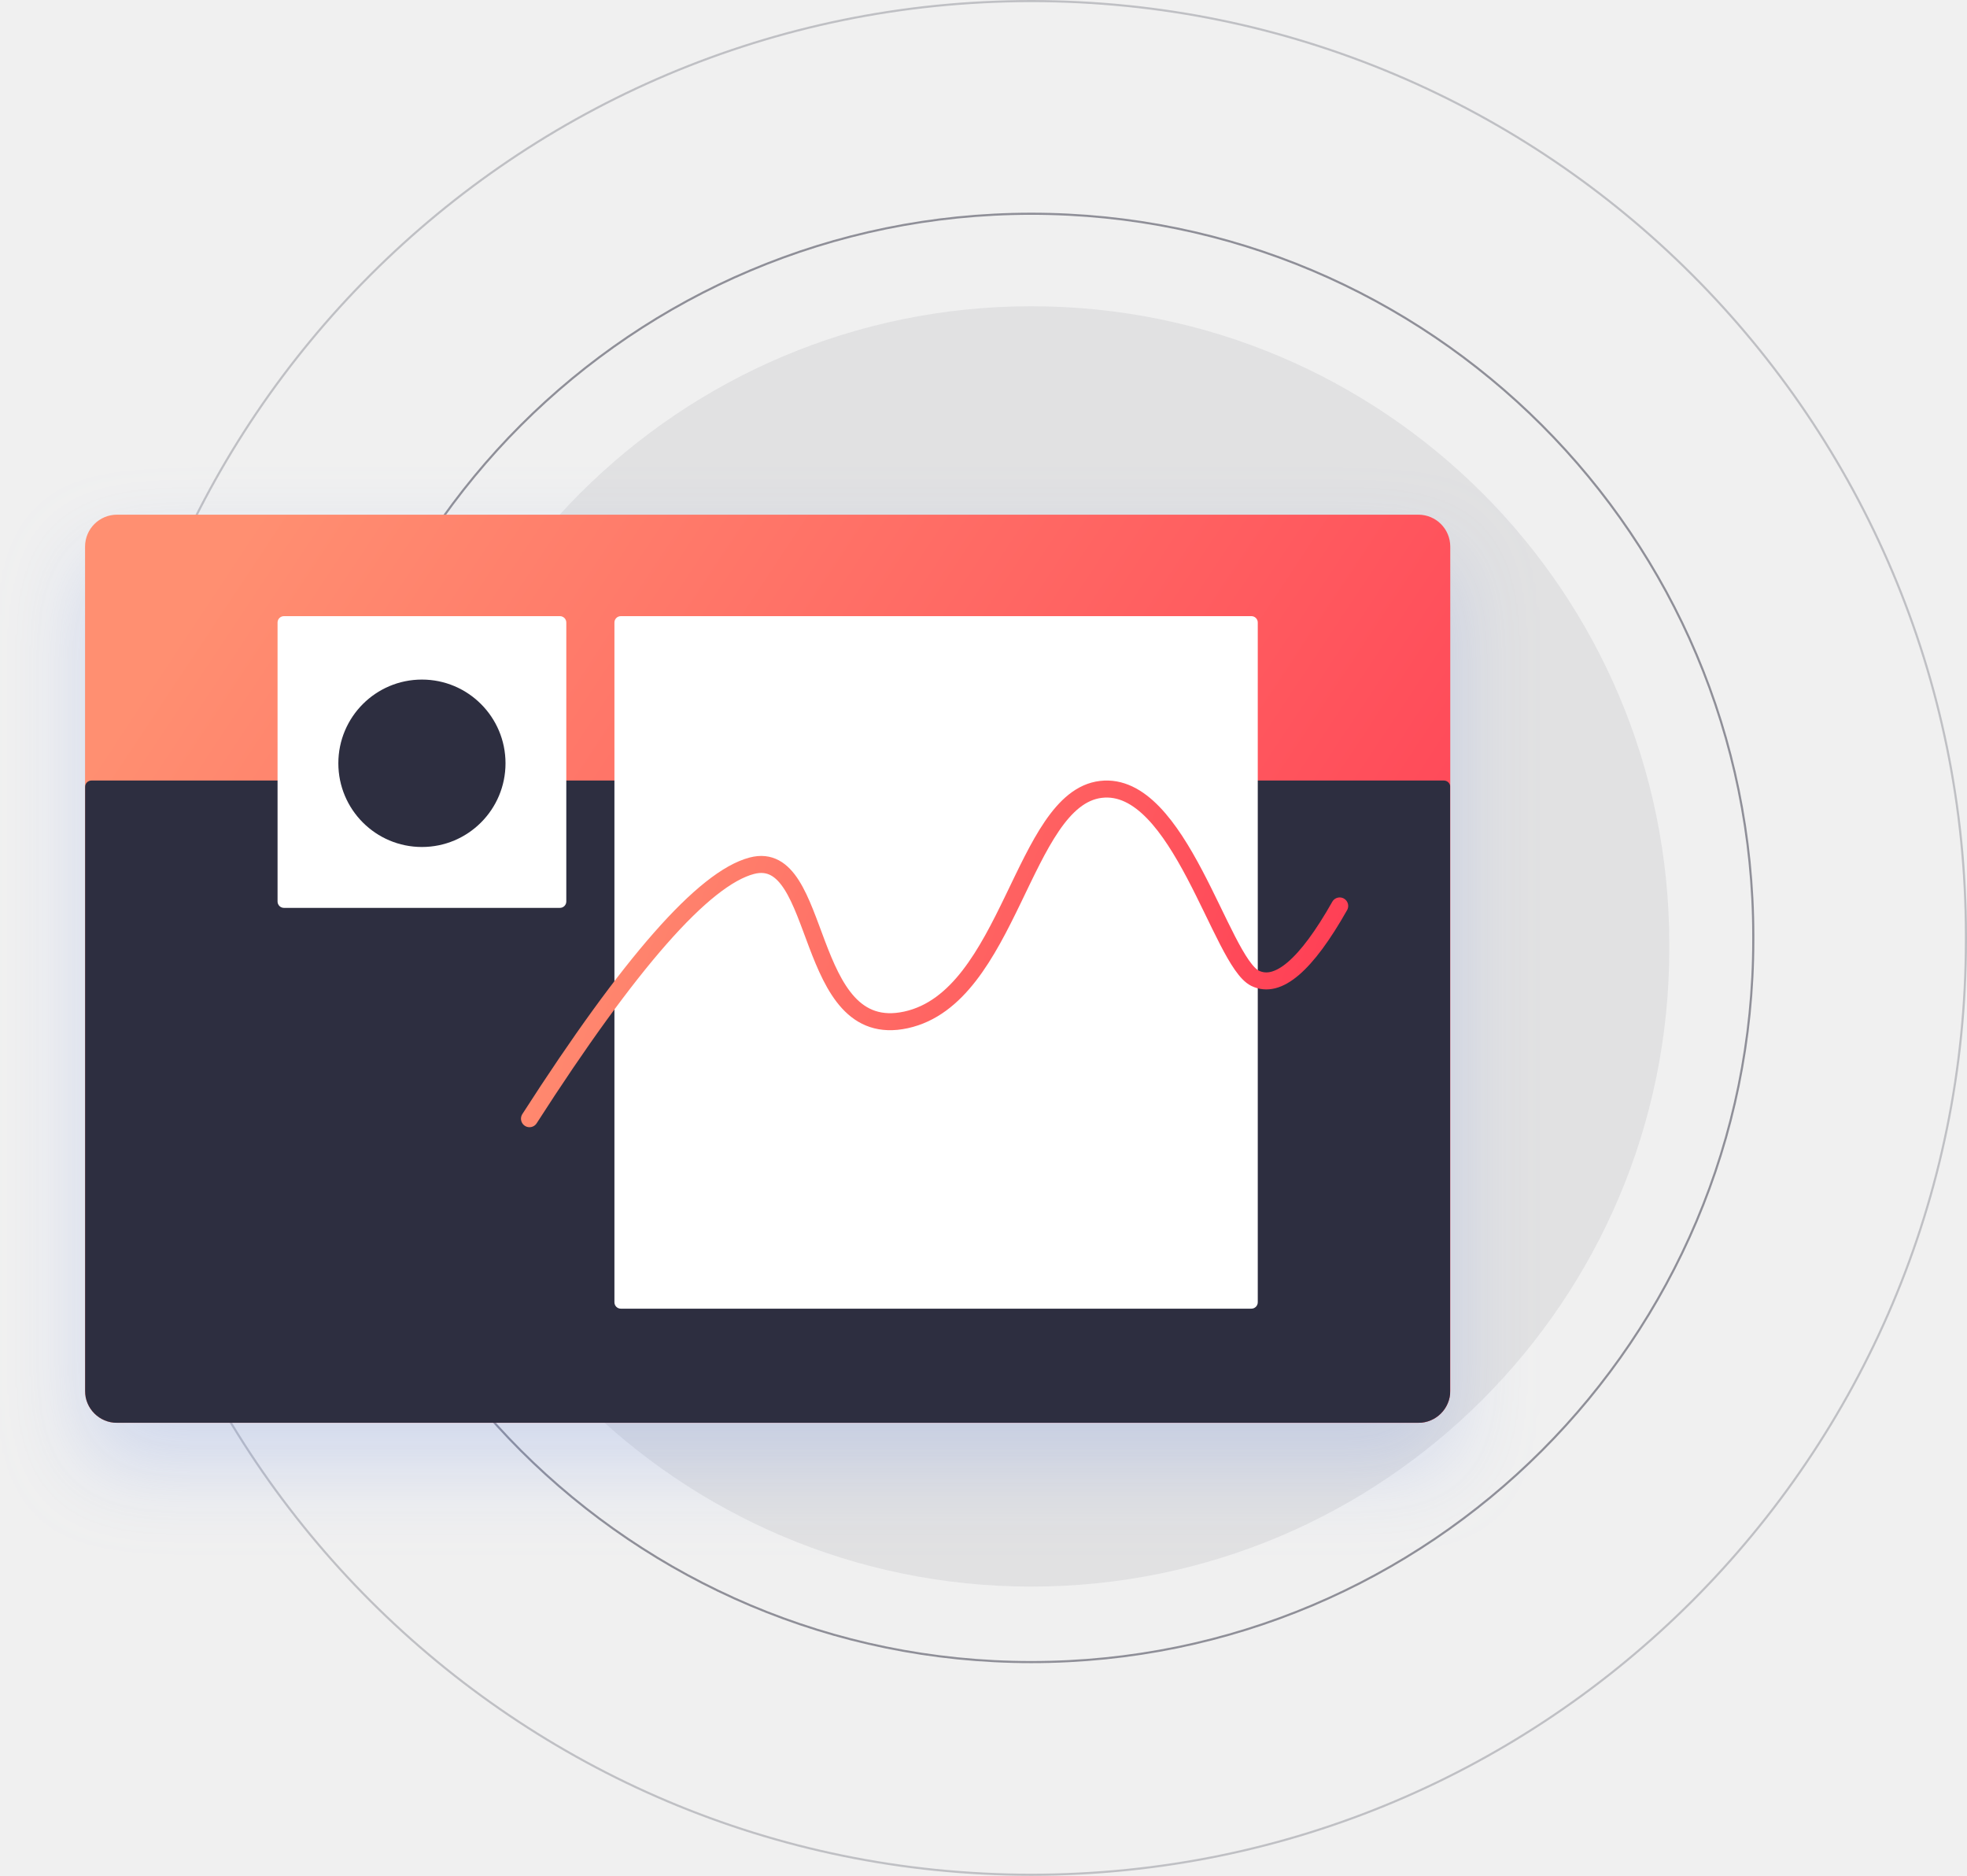
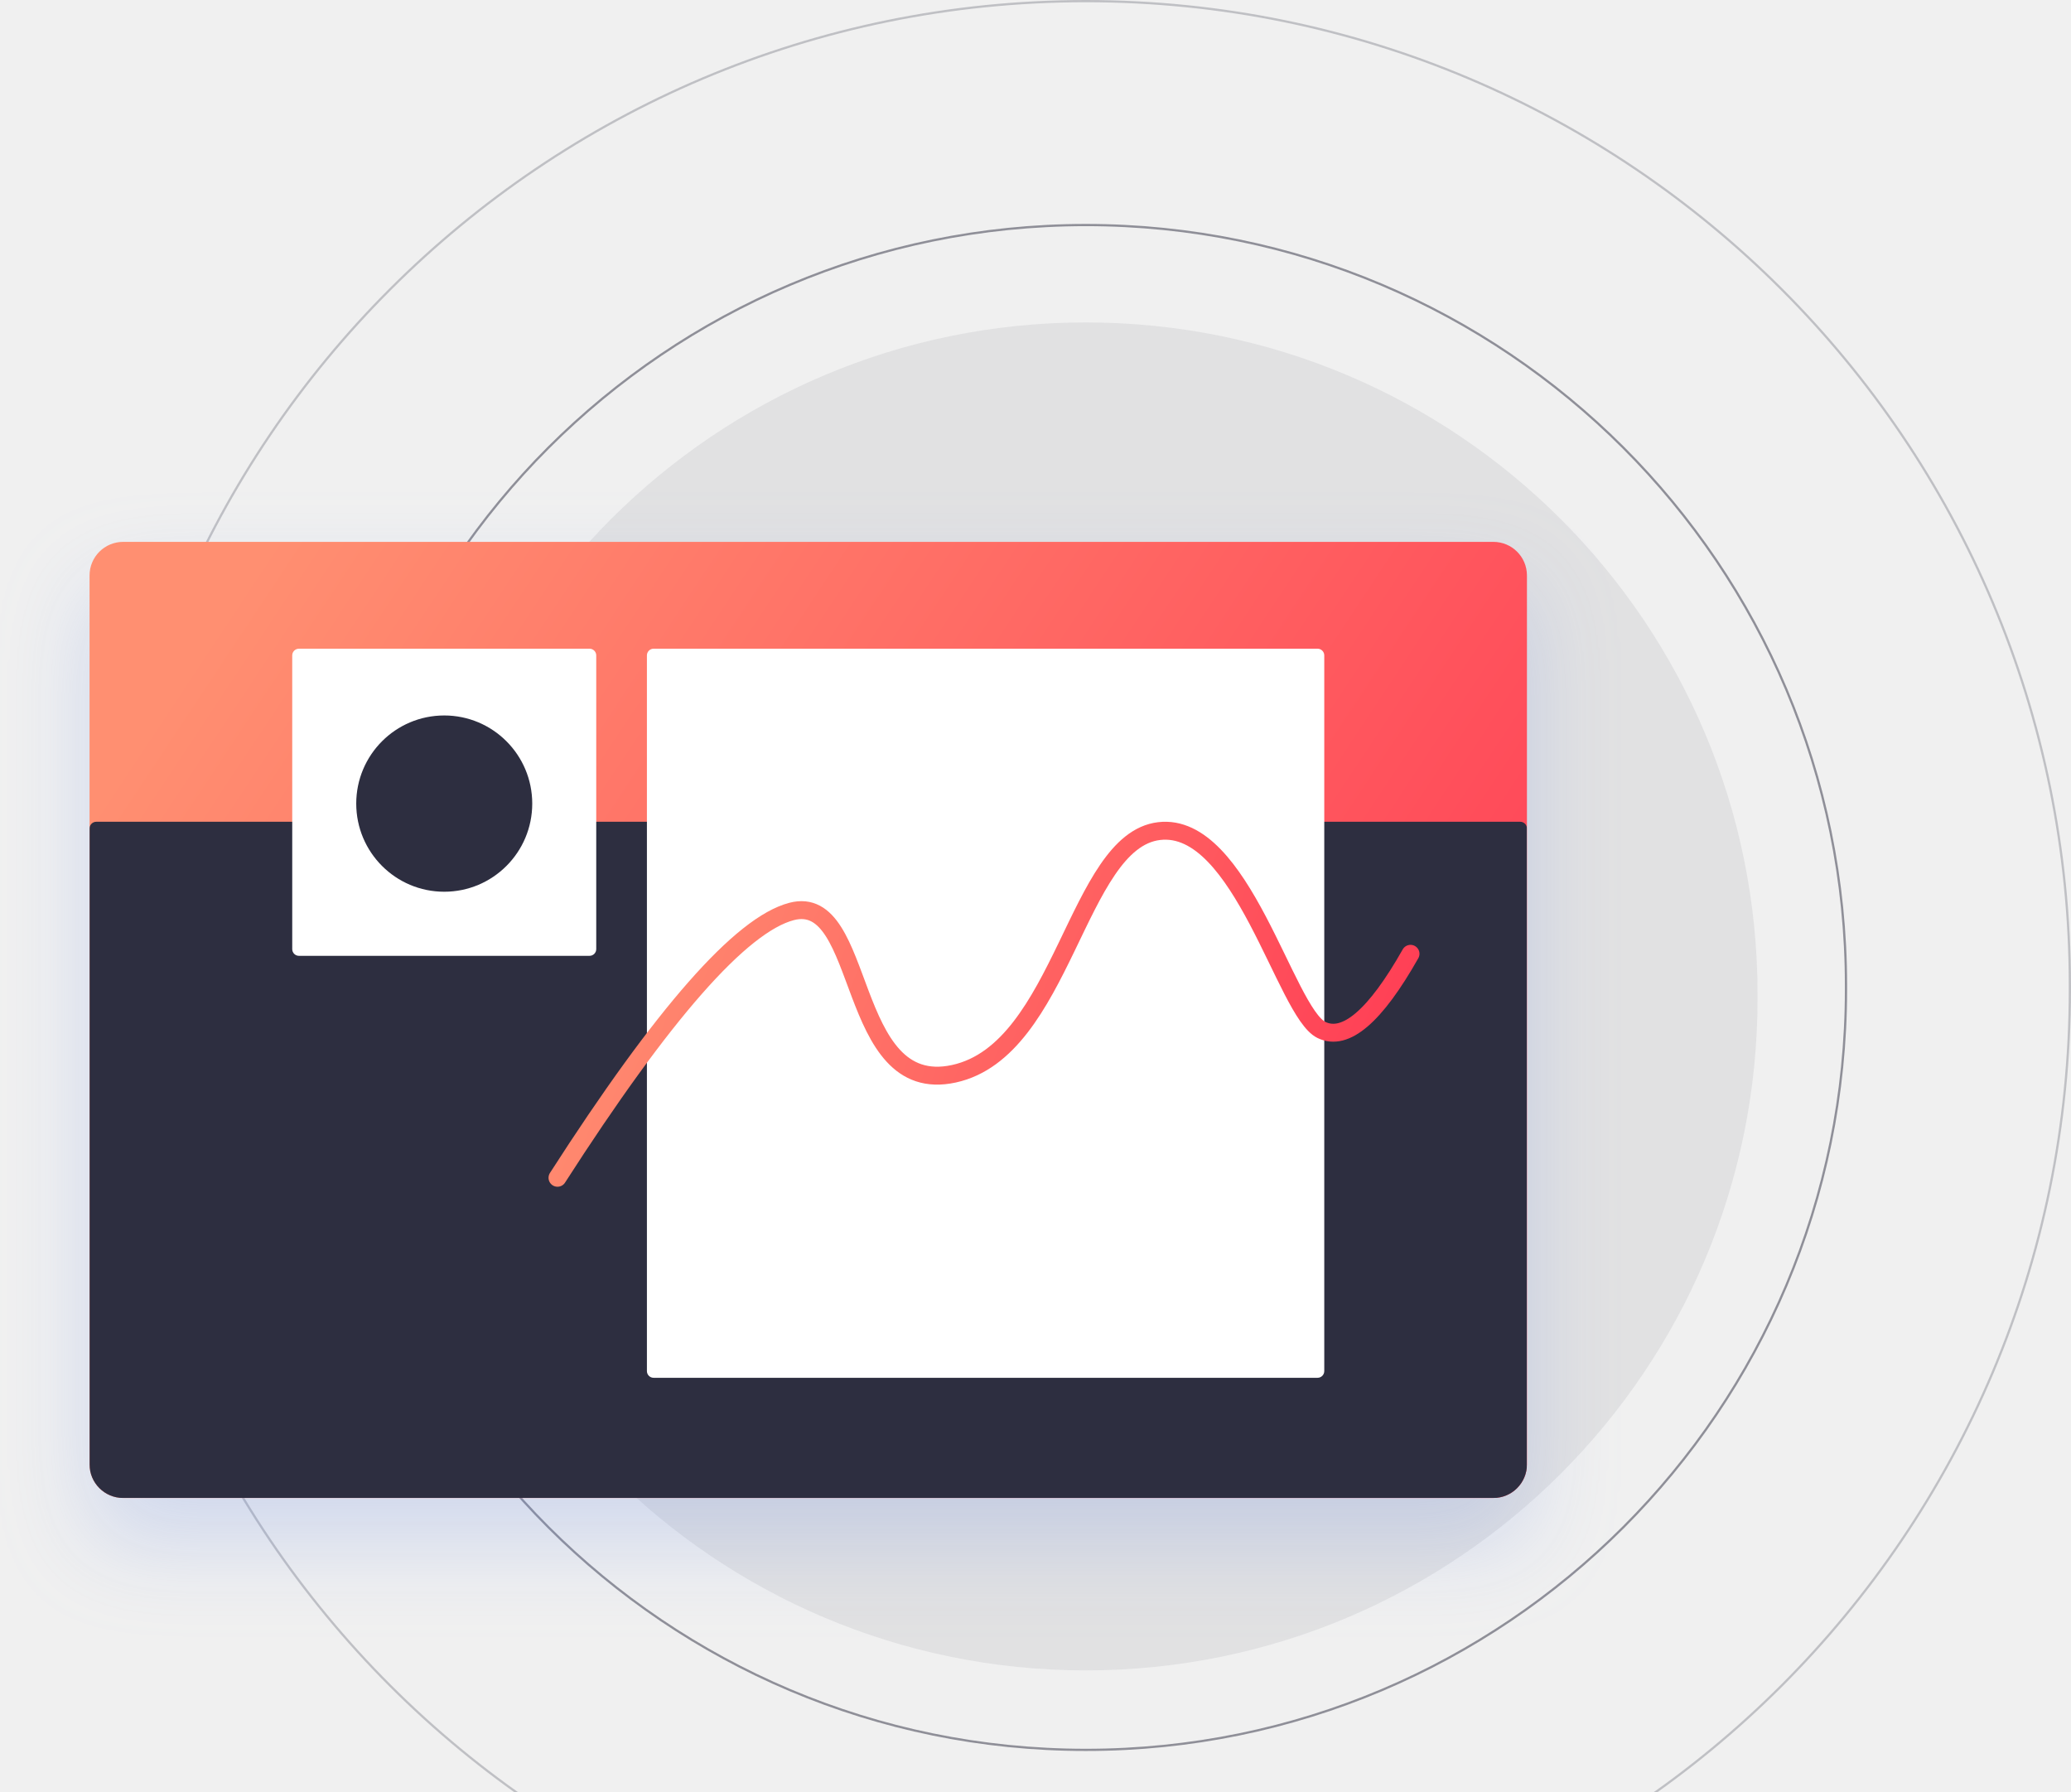
- <svg xmlns="http://www.w3.org/2000/svg" xmlns:xlink="http://www.w3.org/1999/xlink" width="925" height="882">
+ <svg xmlns="http://www.w3.org/2000/svg" xmlns:xlink="http://www.w3.org/1999/xlink" width="925" height="800">
  <defs>
    <linearGradient x1="0%" y1="27.881%" x2="100%" y2="72.119%" id="c">
      <stop stop-color="#FF8F71" offset="0%" />
      <stop stop-color="#FF3E55" offset="100%" />
    </linearGradient>
    <linearGradient x1="0%" y1="41.725%" x2="100%" y2="58.275%" id="e">
      <stop stop-color="#FF8F71" offset="0%" />
      <stop stop-color="#FF3E55" offset="100%" />
    </linearGradient>
    <filter x="-10.9%" y="-11.7%" width="121.8%" height="132.8%" filterUnits="objectBoundingBox" id="b">
      <feOffset dy="20" in="SourceAlpha" result="shadowOffsetOuter1" />
      <feGaussianBlur stdDeviation="20" in="shadowOffsetOuter1" result="shadowBlurOuter1" />
      <feColorMatrix values="0 0 0 0 0.422 0 0 0 0 0.554 0 0 0 0 0.894 0 0 0 0.243 0" in="shadowBlurOuter1" />
    </filter>
    <rect id="a" x="0" y="0" width="642" height="427" rx="15" />
  </defs>
  <g transform="translate(40)" fill="none" fill-rule="evenodd">
    <rect fill="#2D2E40" opacity=".08" transform="matrix(1 0 0 -1 0 890)" x="145" y="144" width="600" height="602" rx="300" />
    <rect stroke="#2D2E40" opacity=".5" transform="matrix(1 0 0 -1 0 882)" x="105.5" y="100.5" width="679" height="681" rx="339.5" />
    <rect stroke="#2D2E40" opacity=".25" transform="matrix(1 0 0 -1 0 882)" x="5.5" y=".5" width="879" height="881" rx="439.5" />
    <g transform="translate(0 242)">
      <mask id="d" fill="#fff">
        <use xlink:href="#a" />
      </mask>
      <g fill-rule="nonzero">
        <use fill="#000" filter="url(#b)" xlink:href="#a" />
        <use fill="url(#c)" xlink:href="#a" />
      </g>
      <path d="M3 125h636a3 3 0 013 3v296a3 3 0 01-3 3H3a3 3 0 01-3-3V128a3 3 0 013-3z" fill="#2D2E40" fill-rule="nonzero" mask="url(#d)" />
      <rect fill="#FFF" fill-rule="nonzero" mask="url(#d)" x="90.523" y="47.709" width="135.785" height="137.165" rx="3" />
      <ellipse fill="#2D2E40" mask="url(#d)" cx="158.416" cy="116.888" rx="39.306" ry="39.36" />
      <rect fill="#FFF" fill-rule="nonzero" mask="url(#d)" x="248.939" y="47.709" width="302.538" height="325.617" rx="3" />
    </g>
    <path d="M209 284c47.125-73.367 81.977-113.013 104.557-118.938 33.87-8.886 23.765 83.14 72.535 72.473 48.77-10.666 54.716-103.974 91.603-108.37 36.887-4.397 56.402 80.946 72.515 88.81 10.742 5.241 24.005-6.094 39.79-34.007" stroke="url(#e)" stroke-width="8" stroke-linecap="round" transform="translate(0 242)" />
  </g>
</svg>
